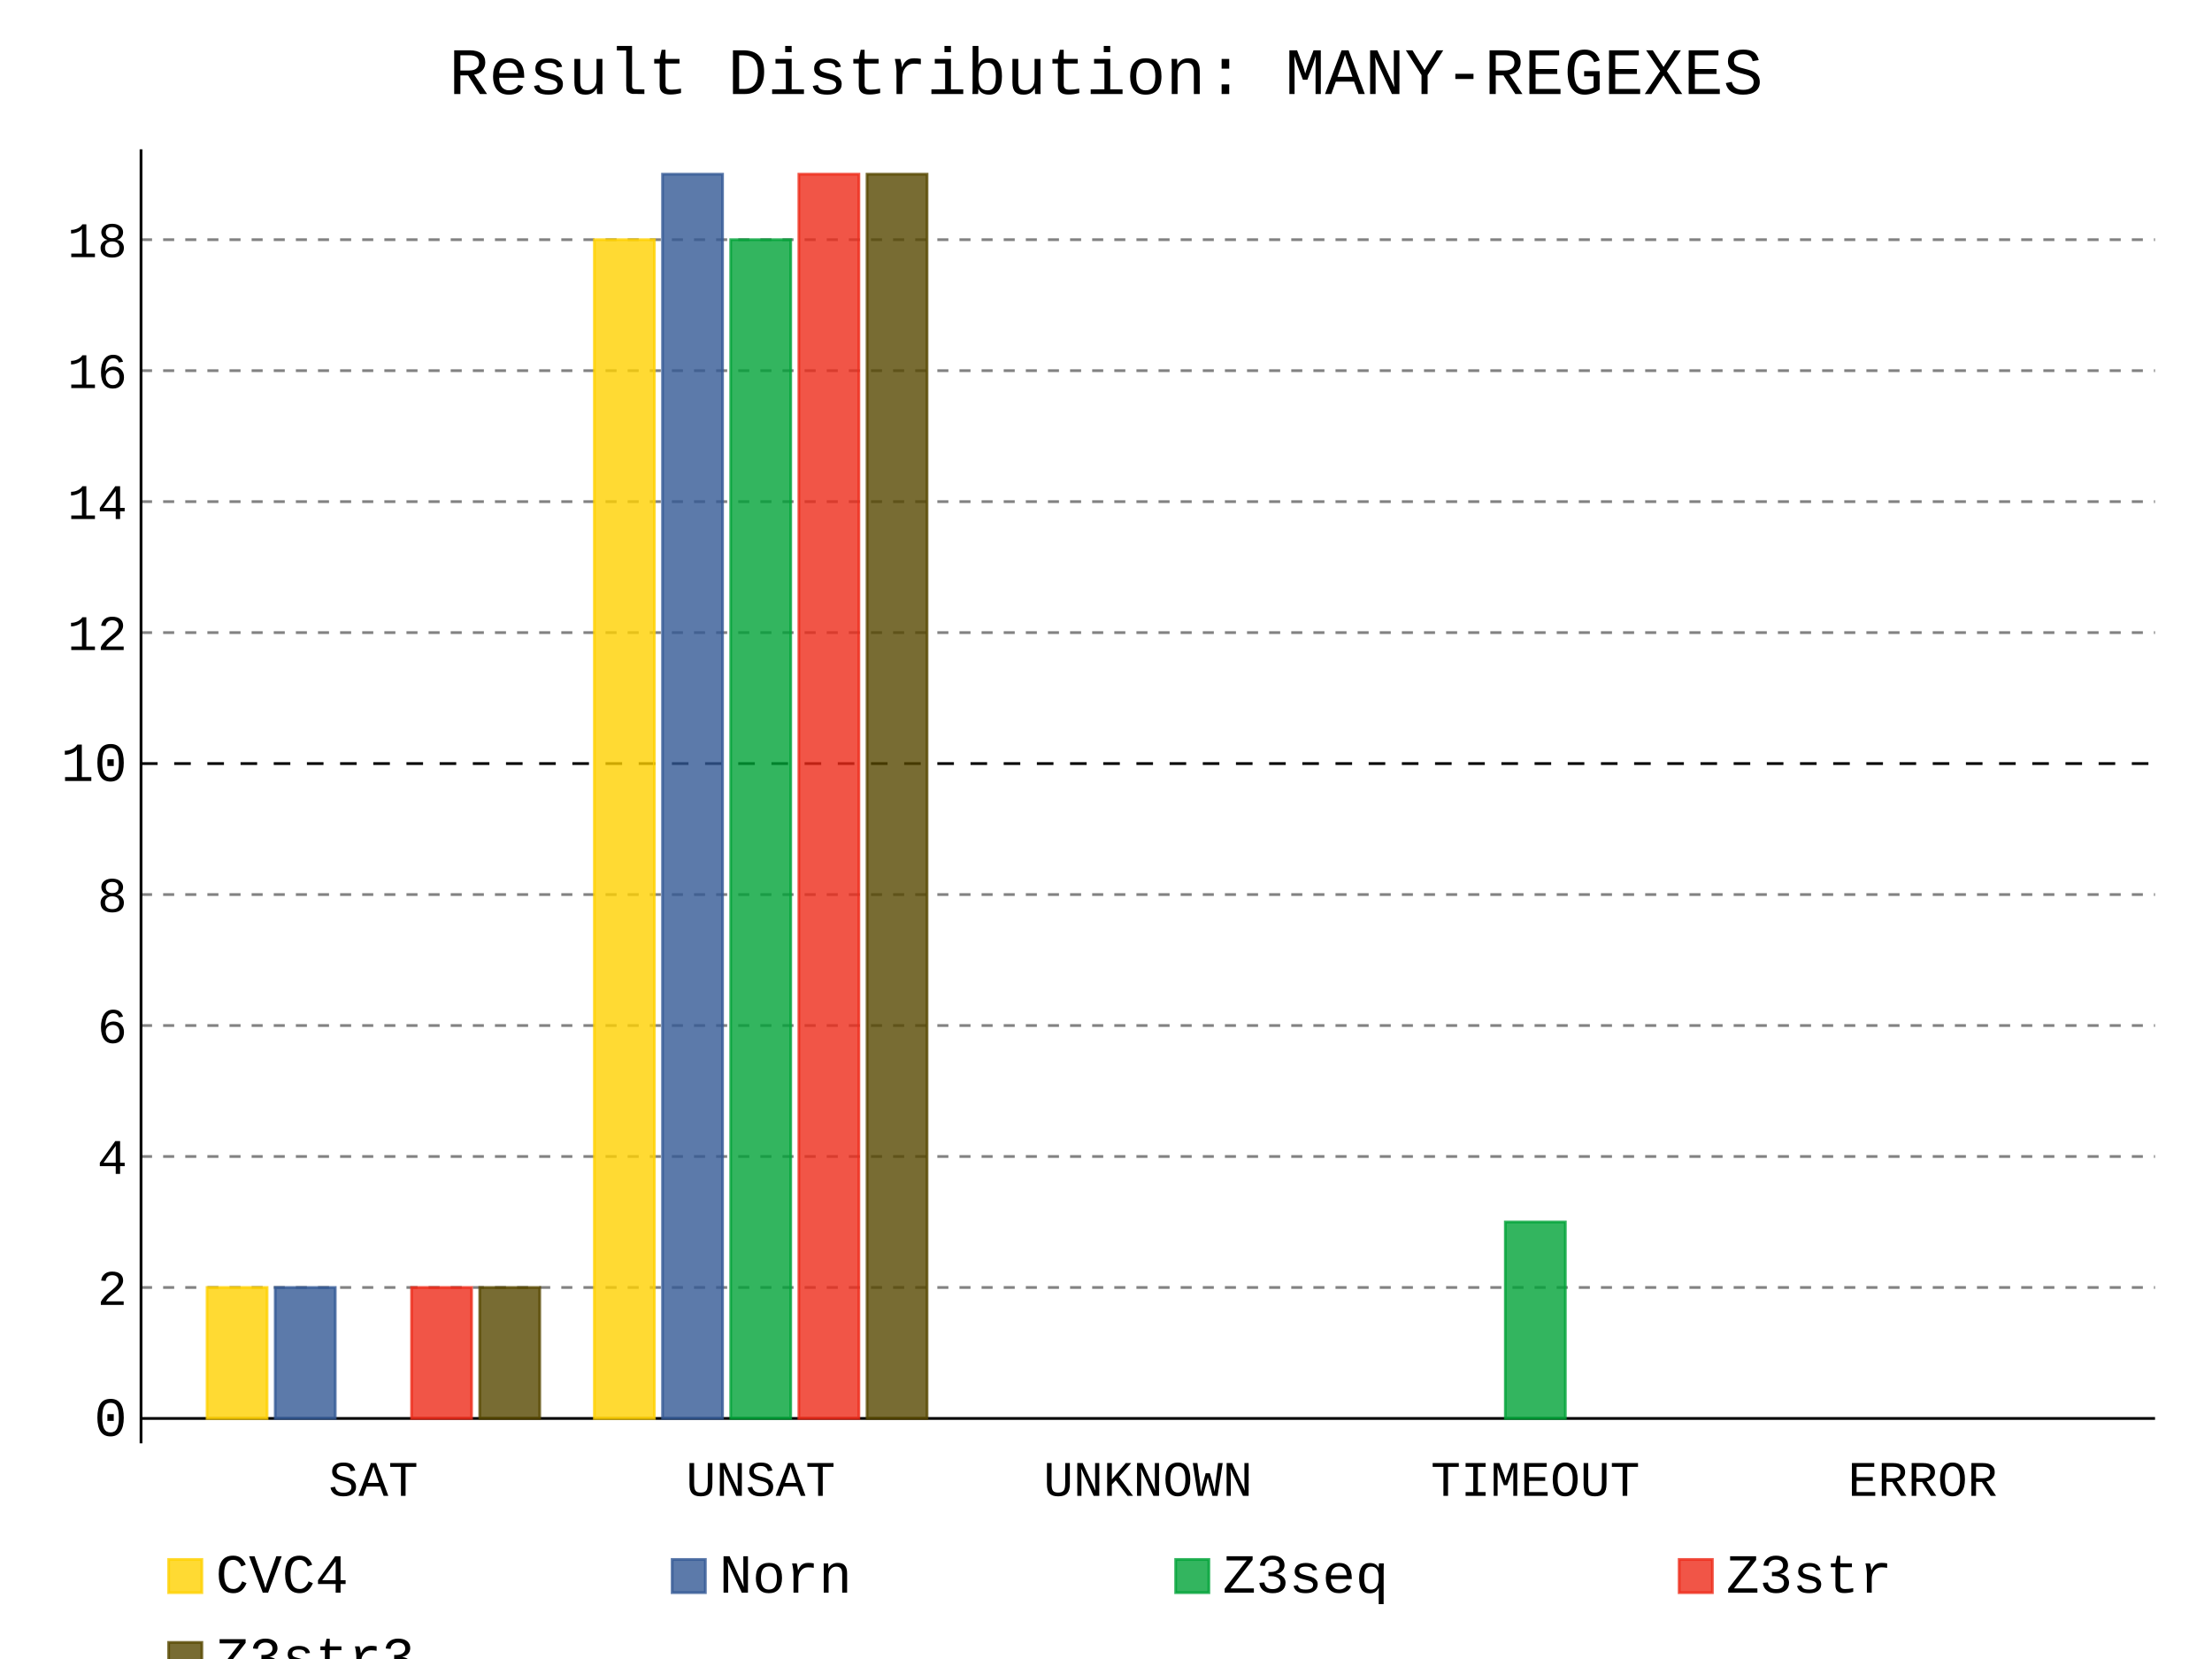
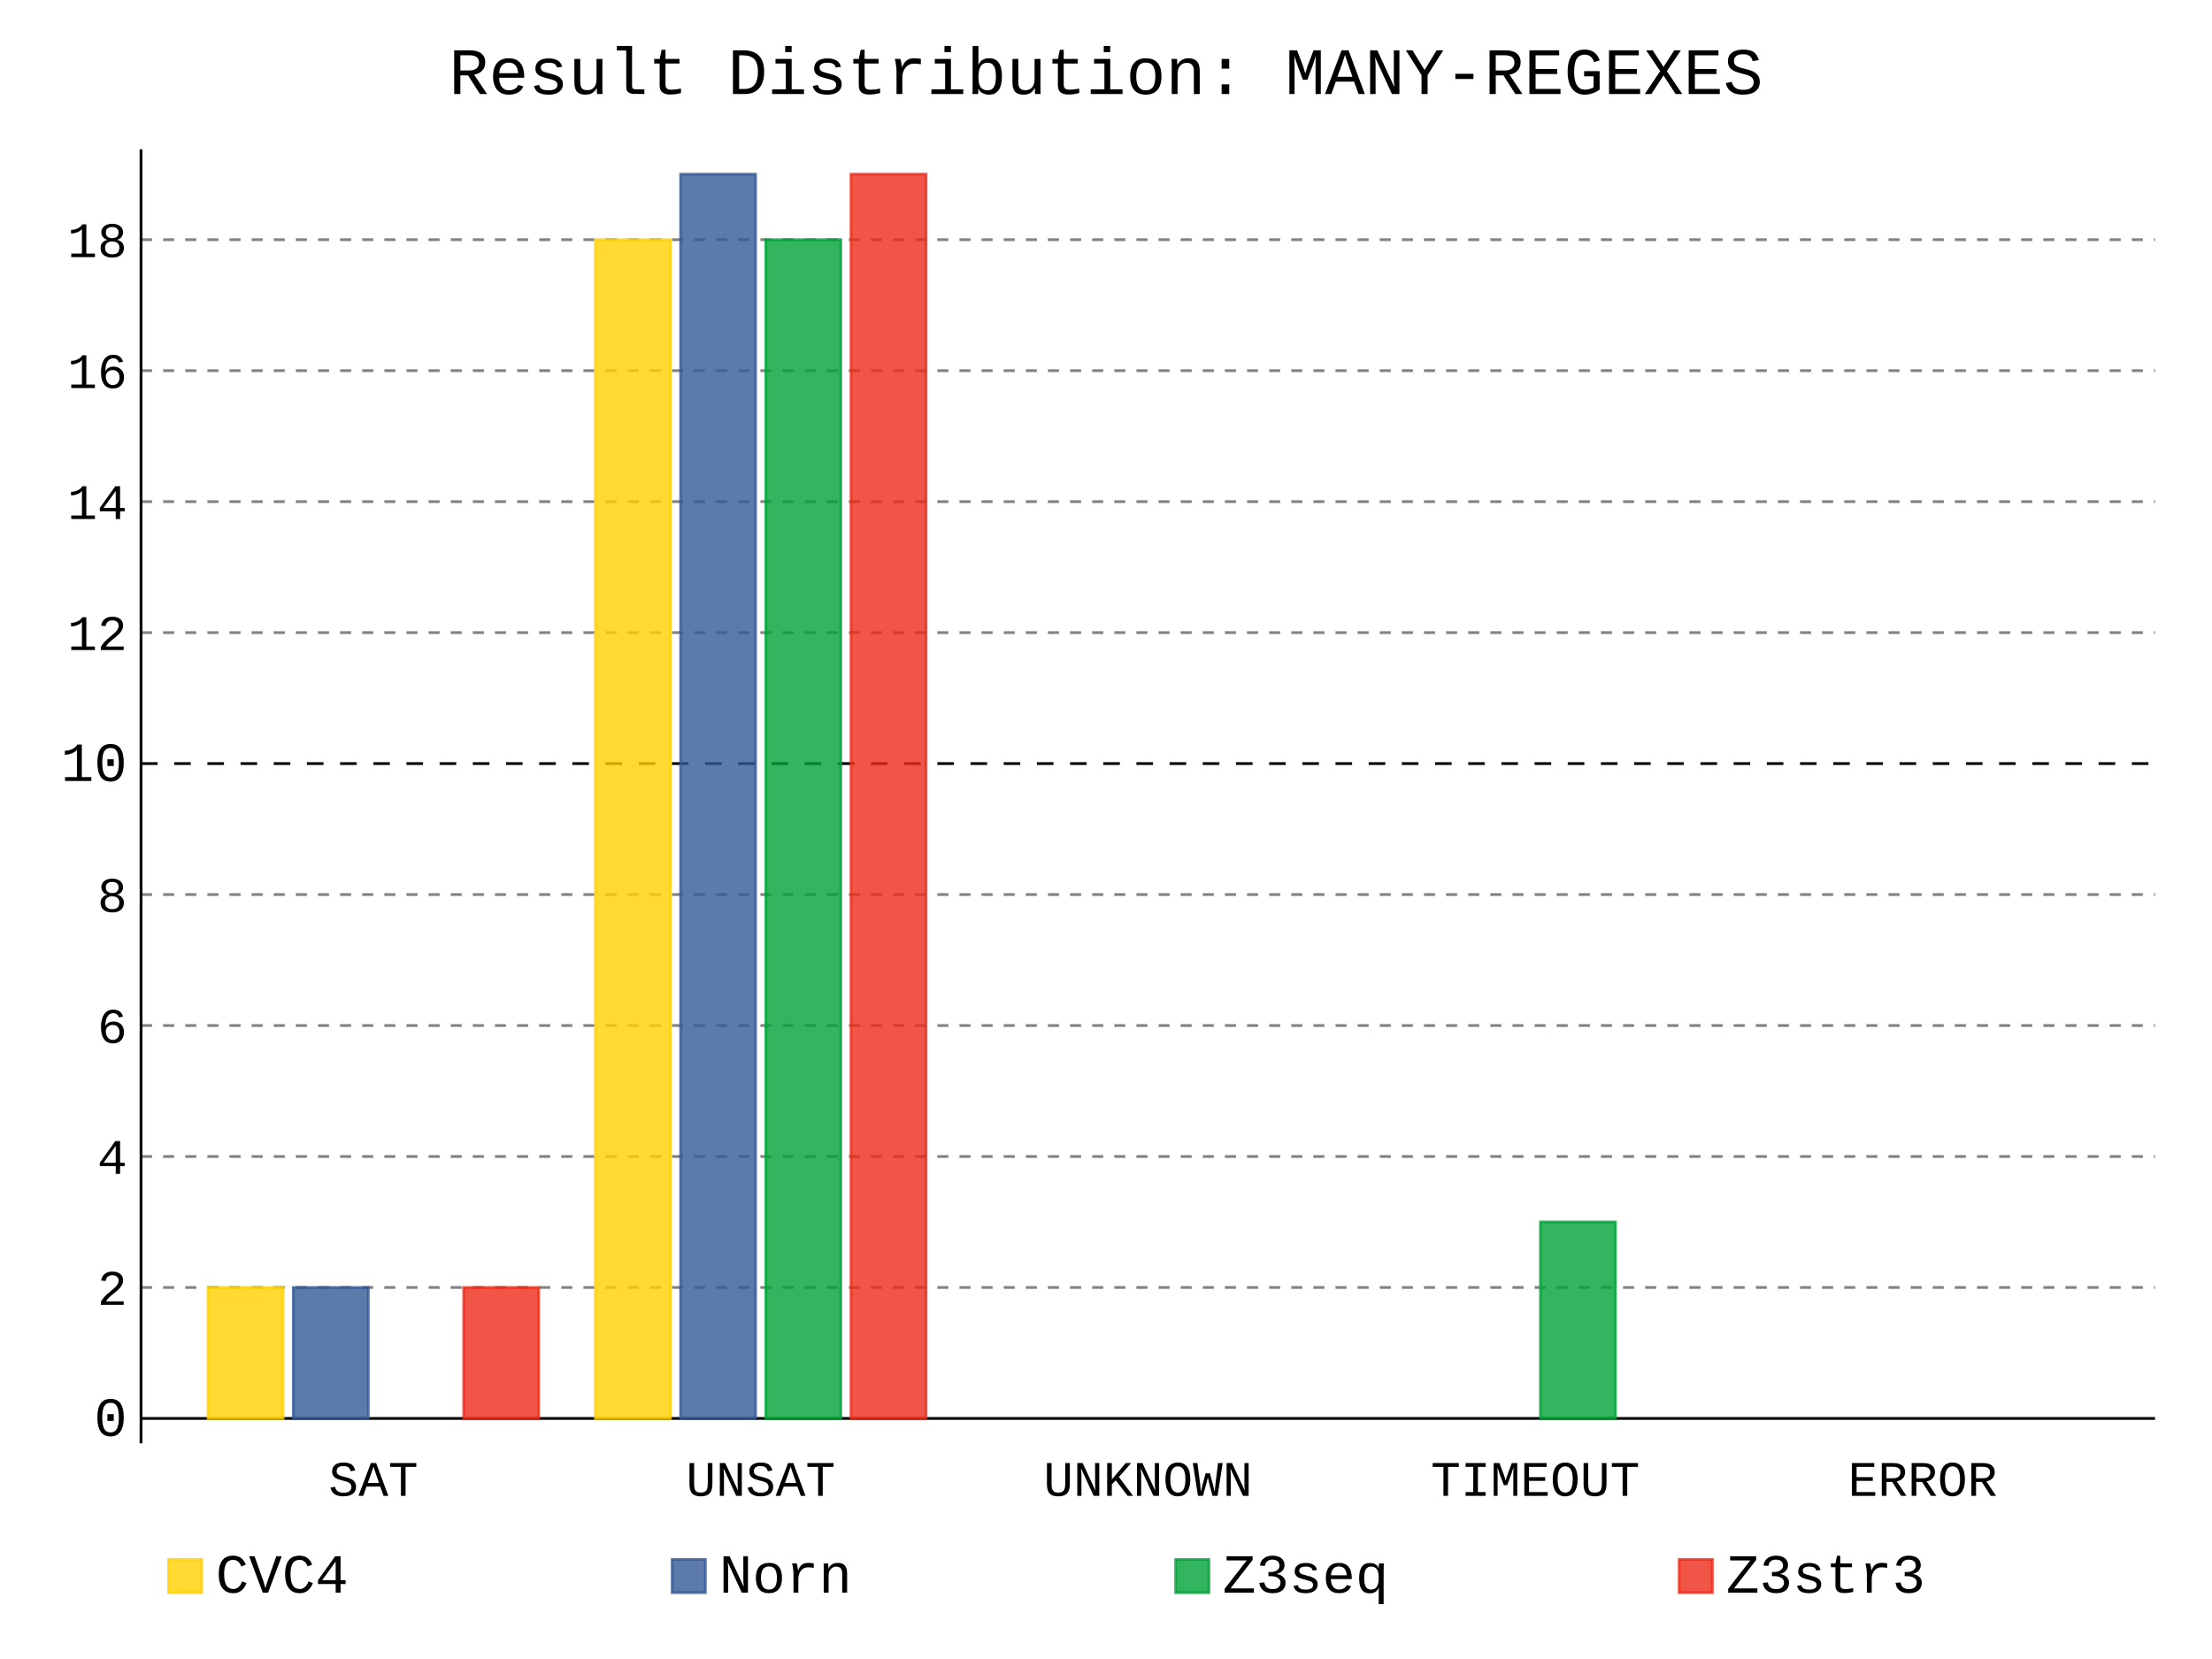
- <svg xmlns="http://www.w3.org/2000/svg" id="chart-3a713b2d-1df0-4916-91b0-29e745c952bc" class="pygal-chart" viewBox="0 0 800 600">
+ <svg xmlns="http://www.w3.org/2000/svg" id="chart-62ea2f77-e03c-411b-a964-2f36993193a7" class="pygal-chart" viewBox="0 0 800 600">
  <defs>
-     <style type="text/css">#chart-3a713b2d-1df0-4916-91b0-29e745c952bc{-webkit-user-select:none;-webkit-font-smoothing:antialiased;font-family:Consolas,"Liberation Mono",Menlo,Courier,monospace}#chart-3a713b2d-1df0-4916-91b0-29e745c952bc .title{font-family:Consolas,"Liberation Mono",Menlo,Courier,monospace;font-size:24px}#chart-3a713b2d-1df0-4916-91b0-29e745c952bc .legends .legend text{font-family:Consolas,"Liberation Mono",Menlo,Courier,monospace;font-size:20px}#chart-3a713b2d-1df0-4916-91b0-29e745c952bc .axis text{font-family:Consolas,"Liberation Mono",Menlo,Courier,monospace;font-size:18px}#chart-3a713b2d-1df0-4916-91b0-29e745c952bc .axis text.major{font-family:Consolas,"Liberation Mono",Menlo,Courier,monospace;font-size:20px}#chart-3a713b2d-1df0-4916-91b0-29e745c952bc .text-overlay text.value{font-family:Consolas,"Liberation Mono",Menlo,Courier,monospace;font-size:22px}#chart-3a713b2d-1df0-4916-91b0-29e745c952bc .text-overlay text.label{font-family:Consolas,"Liberation Mono",Menlo,Courier,monospace;font-size:20px}#chart-3a713b2d-1df0-4916-91b0-29e745c952bc .tooltip{font-family:Consolas,"Liberation Mono",Menlo,Courier,monospace;font-size:20px}#chart-3a713b2d-1df0-4916-91b0-29e745c952bc text.no_data{font-family:Consolas,"Liberation Mono",Menlo,Courier,monospace;font-size:64px}
- #chart-3a713b2d-1df0-4916-91b0-29e745c952bc{background-color:#FFFFFF}#chart-3a713b2d-1df0-4916-91b0-29e745c952bc path,#chart-3a713b2d-1df0-4916-91b0-29e745c952bc line,#chart-3a713b2d-1df0-4916-91b0-29e745c952bc rect,#chart-3a713b2d-1df0-4916-91b0-29e745c952bc circle{-webkit-transition:100ms;-moz-transition:100ms;transition:100ms}#chart-3a713b2d-1df0-4916-91b0-29e745c952bc .graph &gt; .background{fill:#FFFFFF}#chart-3a713b2d-1df0-4916-91b0-29e745c952bc .plot &gt; .background{fill:#FFFFFF}#chart-3a713b2d-1df0-4916-91b0-29e745c952bc .graph{fill:#000000}#chart-3a713b2d-1df0-4916-91b0-29e745c952bc text.no_data{fill:#000000}#chart-3a713b2d-1df0-4916-91b0-29e745c952bc .title{fill:#000000}#chart-3a713b2d-1df0-4916-91b0-29e745c952bc .legends .legend text{fill:#000000}#chart-3a713b2d-1df0-4916-91b0-29e745c952bc .legends .legend:hover text{fill:#000000}#chart-3a713b2d-1df0-4916-91b0-29e745c952bc .axis .line{stroke:#000000}#chart-3a713b2d-1df0-4916-91b0-29e745c952bc .axis .guide.line{stroke:#828282}#chart-3a713b2d-1df0-4916-91b0-29e745c952bc .axis .major.line{stroke:#000000}#chart-3a713b2d-1df0-4916-91b0-29e745c952bc .axis text.major{fill:#000000}#chart-3a713b2d-1df0-4916-91b0-29e745c952bc .axis.y .guides:hover .guide.line,#chart-3a713b2d-1df0-4916-91b0-29e745c952bc .line-graph .axis.x .guides:hover .guide.line,#chart-3a713b2d-1df0-4916-91b0-29e745c952bc .stackedline-graph .axis.x .guides:hover .guide.line,#chart-3a713b2d-1df0-4916-91b0-29e745c952bc .xy-graph .axis.x .guides:hover .guide.line{stroke:#000000}#chart-3a713b2d-1df0-4916-91b0-29e745c952bc .axis .guides:hover text{fill:#000000}#chart-3a713b2d-1df0-4916-91b0-29e745c952bc .reactive{fill-opacity:.8;stroke-opacity:.8}#chart-3a713b2d-1df0-4916-91b0-29e745c952bc .ci{stroke:#000000}#chart-3a713b2d-1df0-4916-91b0-29e745c952bc .reactive.active,#chart-3a713b2d-1df0-4916-91b0-29e745c952bc .active .reactive{fill-opacity:.9;stroke-opacity:.9;stroke-width:4}#chart-3a713b2d-1df0-4916-91b0-29e745c952bc .ci .reactive.active{stroke-width:1.5}#chart-3a713b2d-1df0-4916-91b0-29e745c952bc .series text{fill:#000000}#chart-3a713b2d-1df0-4916-91b0-29e745c952bc .tooltip rect{fill:#FFFFFF;stroke:#000000;-webkit-transition:opacity 100ms;-moz-transition:opacity 100ms;transition:opacity 100ms}#chart-3a713b2d-1df0-4916-91b0-29e745c952bc .tooltip .label{fill:#000000}#chart-3a713b2d-1df0-4916-91b0-29e745c952bc .tooltip .label{fill:#000000}#chart-3a713b2d-1df0-4916-91b0-29e745c952bc .tooltip .legend{font-size:.8em;fill:#828282}#chart-3a713b2d-1df0-4916-91b0-29e745c952bc .tooltip .x_label{font-size:.6em;fill:#000000}#chart-3a713b2d-1df0-4916-91b0-29e745c952bc .tooltip .xlink{font-size:.5em;text-decoration:underline}#chart-3a713b2d-1df0-4916-91b0-29e745c952bc .tooltip .value{font-size:1.5em}#chart-3a713b2d-1df0-4916-91b0-29e745c952bc .bound{font-size:.5em}#chart-3a713b2d-1df0-4916-91b0-29e745c952bc .max-value{font-size:.75em;fill:#828282}#chart-3a713b2d-1df0-4916-91b0-29e745c952bc .map-element{fill:#FFFFFF;stroke:#828282 !important}#chart-3a713b2d-1df0-4916-91b0-29e745c952bc .map-element .reactive{fill-opacity:inherit;stroke-opacity:inherit}#chart-3a713b2d-1df0-4916-91b0-29e745c952bc .color-0,#chart-3a713b2d-1df0-4916-91b0-29e745c952bc .color-0 a:visited{stroke:#ffd000;fill:#ffd000}#chart-3a713b2d-1df0-4916-91b0-29e745c952bc .color-1,#chart-3a713b2d-1df0-4916-91b0-29e745c952bc .color-1 a:visited{stroke:#345995;fill:#345995}#chart-3a713b2d-1df0-4916-91b0-29e745c952bc .color-2,#chart-3a713b2d-1df0-4916-91b0-29e745c952bc .color-2 a:visited{stroke:#01a337;fill:#01a337}#chart-3a713b2d-1df0-4916-91b0-29e745c952bc .color-3,#chart-3a713b2d-1df0-4916-91b0-29e745c952bc .color-3 a:visited{stroke:#ed2b1a;fill:#ed2b1a}#chart-3a713b2d-1df0-4916-91b0-29e745c952bc .color-4,#chart-3a713b2d-1df0-4916-91b0-29e745c952bc .color-4 a:visited{stroke:#574700;fill:#574700}#chart-3a713b2d-1df0-4916-91b0-29e745c952bc .text-overlay .color-0 text{fill:black}#chart-3a713b2d-1df0-4916-91b0-29e745c952bc .text-overlay .color-1 text{fill:black}#chart-3a713b2d-1df0-4916-91b0-29e745c952bc .text-overlay .color-2 text{fill:black}#chart-3a713b2d-1df0-4916-91b0-29e745c952bc .text-overlay .color-3 text{fill:black}#chart-3a713b2d-1df0-4916-91b0-29e745c952bc .text-overlay .color-4 text{fill:white}
- #chart-3a713b2d-1df0-4916-91b0-29e745c952bc text.no_data{text-anchor:middle}#chart-3a713b2d-1df0-4916-91b0-29e745c952bc .guide.line{fill:none}#chart-3a713b2d-1df0-4916-91b0-29e745c952bc .centered{text-anchor:middle}#chart-3a713b2d-1df0-4916-91b0-29e745c952bc .title{text-anchor:middle}#chart-3a713b2d-1df0-4916-91b0-29e745c952bc .legends .legend text{fill-opacity:1}#chart-3a713b2d-1df0-4916-91b0-29e745c952bc .axis.x text{text-anchor:middle}#chart-3a713b2d-1df0-4916-91b0-29e745c952bc .axis.x:not(.web) text[transform]{text-anchor:start}#chart-3a713b2d-1df0-4916-91b0-29e745c952bc .axis.x:not(.web) text[transform].backwards{text-anchor:end}#chart-3a713b2d-1df0-4916-91b0-29e745c952bc .axis.y text{text-anchor:end}#chart-3a713b2d-1df0-4916-91b0-29e745c952bc .axis.y text[transform].backwards{text-anchor:start}#chart-3a713b2d-1df0-4916-91b0-29e745c952bc .axis.y2 text{text-anchor:start}#chart-3a713b2d-1df0-4916-91b0-29e745c952bc .axis.y2 text[transform].backwards{text-anchor:end}#chart-3a713b2d-1df0-4916-91b0-29e745c952bc .axis .guide.line{stroke-dasharray:4,4}#chart-3a713b2d-1df0-4916-91b0-29e745c952bc .axis .major.guide.line{stroke-dasharray:6,6}#chart-3a713b2d-1df0-4916-91b0-29e745c952bc .horizontal .axis.y .guide.line,#chart-3a713b2d-1df0-4916-91b0-29e745c952bc .horizontal .axis.y2 .guide.line,#chart-3a713b2d-1df0-4916-91b0-29e745c952bc .vertical .axis.x .guide.line{opacity:0}#chart-3a713b2d-1df0-4916-91b0-29e745c952bc .horizontal .axis.always_show .guide.line,#chart-3a713b2d-1df0-4916-91b0-29e745c952bc .vertical .axis.always_show .guide.line{opacity:1 !important}#chart-3a713b2d-1df0-4916-91b0-29e745c952bc .axis.y .guides:hover .guide.line,#chart-3a713b2d-1df0-4916-91b0-29e745c952bc .axis.y2 .guides:hover .guide.line,#chart-3a713b2d-1df0-4916-91b0-29e745c952bc .axis.x .guides:hover .guide.line{opacity:1}#chart-3a713b2d-1df0-4916-91b0-29e745c952bc .axis .guides:hover text{opacity:1}#chart-3a713b2d-1df0-4916-91b0-29e745c952bc .nofill{fill:none}#chart-3a713b2d-1df0-4916-91b0-29e745c952bc .subtle-fill{fill-opacity:.2}#chart-3a713b2d-1df0-4916-91b0-29e745c952bc .dot{stroke-width:1px;fill-opacity:1}#chart-3a713b2d-1df0-4916-91b0-29e745c952bc .dot.active{stroke-width:5px}#chart-3a713b2d-1df0-4916-91b0-29e745c952bc .dot.negative{fill:transparent}#chart-3a713b2d-1df0-4916-91b0-29e745c952bc text,#chart-3a713b2d-1df0-4916-91b0-29e745c952bc tspan{stroke:none !important}#chart-3a713b2d-1df0-4916-91b0-29e745c952bc .series text.active{opacity:1}#chart-3a713b2d-1df0-4916-91b0-29e745c952bc .tooltip rect{fill-opacity:.95;stroke-width:.5}#chart-3a713b2d-1df0-4916-91b0-29e745c952bc .tooltip text{fill-opacity:1}#chart-3a713b2d-1df0-4916-91b0-29e745c952bc .showable{visibility:hidden}#chart-3a713b2d-1df0-4916-91b0-29e745c952bc .showable.shown{visibility:visible}#chart-3a713b2d-1df0-4916-91b0-29e745c952bc .gauge-background{fill:rgba(229,229,229,1);stroke:none}#chart-3a713b2d-1df0-4916-91b0-29e745c952bc .bg-lines{stroke:#FFFFFF;stroke-width:2px}</style>
+     <style type="text/css">#chart-62ea2f77-e03c-411b-a964-2f36993193a7{-webkit-user-select:none;-webkit-font-smoothing:antialiased;font-family:Consolas,"Liberation Mono",Menlo,Courier,monospace}#chart-62ea2f77-e03c-411b-a964-2f36993193a7 .title{font-family:Consolas,"Liberation Mono",Menlo,Courier,monospace;font-size:24px}#chart-62ea2f77-e03c-411b-a964-2f36993193a7 .legends .legend text{font-family:Consolas,"Liberation Mono",Menlo,Courier,monospace;font-size:20px}#chart-62ea2f77-e03c-411b-a964-2f36993193a7 .axis text{font-family:Consolas,"Liberation Mono",Menlo,Courier,monospace;font-size:18px}#chart-62ea2f77-e03c-411b-a964-2f36993193a7 .axis text.major{font-family:Consolas,"Liberation Mono",Menlo,Courier,monospace;font-size:20px}#chart-62ea2f77-e03c-411b-a964-2f36993193a7 .text-overlay text.value{font-family:Consolas,"Liberation Mono",Menlo,Courier,monospace;font-size:22px}#chart-62ea2f77-e03c-411b-a964-2f36993193a7 .text-overlay text.label{font-family:Consolas,"Liberation Mono",Menlo,Courier,monospace;font-size:20px}#chart-62ea2f77-e03c-411b-a964-2f36993193a7 .tooltip{font-family:Consolas,"Liberation Mono",Menlo,Courier,monospace;font-size:20px}#chart-62ea2f77-e03c-411b-a964-2f36993193a7 text.no_data{font-family:Consolas,"Liberation Mono",Menlo,Courier,monospace;font-size:64px}
+ #chart-62ea2f77-e03c-411b-a964-2f36993193a7{background-color:#FFFFFF}#chart-62ea2f77-e03c-411b-a964-2f36993193a7 path,#chart-62ea2f77-e03c-411b-a964-2f36993193a7 line,#chart-62ea2f77-e03c-411b-a964-2f36993193a7 rect,#chart-62ea2f77-e03c-411b-a964-2f36993193a7 circle{-webkit-transition:100ms;-moz-transition:100ms;transition:100ms}#chart-62ea2f77-e03c-411b-a964-2f36993193a7 .graph &gt; .background{fill:#FFFFFF}#chart-62ea2f77-e03c-411b-a964-2f36993193a7 .plot &gt; .background{fill:#FFFFFF}#chart-62ea2f77-e03c-411b-a964-2f36993193a7 .graph{fill:#000000}#chart-62ea2f77-e03c-411b-a964-2f36993193a7 text.no_data{fill:#000000}#chart-62ea2f77-e03c-411b-a964-2f36993193a7 .title{fill:#000000}#chart-62ea2f77-e03c-411b-a964-2f36993193a7 .legends .legend text{fill:#000000}#chart-62ea2f77-e03c-411b-a964-2f36993193a7 .legends .legend:hover text{fill:#000000}#chart-62ea2f77-e03c-411b-a964-2f36993193a7 .axis .line{stroke:#000000}#chart-62ea2f77-e03c-411b-a964-2f36993193a7 .axis .guide.line{stroke:#828282}#chart-62ea2f77-e03c-411b-a964-2f36993193a7 .axis .major.line{stroke:#000000}#chart-62ea2f77-e03c-411b-a964-2f36993193a7 .axis text.major{fill:#000000}#chart-62ea2f77-e03c-411b-a964-2f36993193a7 .axis.y .guides:hover .guide.line,#chart-62ea2f77-e03c-411b-a964-2f36993193a7 .line-graph .axis.x .guides:hover .guide.line,#chart-62ea2f77-e03c-411b-a964-2f36993193a7 .stackedline-graph .axis.x .guides:hover .guide.line,#chart-62ea2f77-e03c-411b-a964-2f36993193a7 .xy-graph .axis.x .guides:hover .guide.line{stroke:#000000}#chart-62ea2f77-e03c-411b-a964-2f36993193a7 .axis .guides:hover text{fill:#000000}#chart-62ea2f77-e03c-411b-a964-2f36993193a7 .reactive{fill-opacity:.8;stroke-opacity:.8}#chart-62ea2f77-e03c-411b-a964-2f36993193a7 .ci{stroke:#000000}#chart-62ea2f77-e03c-411b-a964-2f36993193a7 .reactive.active,#chart-62ea2f77-e03c-411b-a964-2f36993193a7 .active .reactive{fill-opacity:.9;stroke-opacity:.9;stroke-width:4}#chart-62ea2f77-e03c-411b-a964-2f36993193a7 .ci .reactive.active{stroke-width:1.5}#chart-62ea2f77-e03c-411b-a964-2f36993193a7 .series text{fill:#000000}#chart-62ea2f77-e03c-411b-a964-2f36993193a7 .tooltip rect{fill:#FFFFFF;stroke:#000000;-webkit-transition:opacity 100ms;-moz-transition:opacity 100ms;transition:opacity 100ms}#chart-62ea2f77-e03c-411b-a964-2f36993193a7 .tooltip .label{fill:#000000}#chart-62ea2f77-e03c-411b-a964-2f36993193a7 .tooltip .label{fill:#000000}#chart-62ea2f77-e03c-411b-a964-2f36993193a7 .tooltip .legend{font-size:.8em;fill:#828282}#chart-62ea2f77-e03c-411b-a964-2f36993193a7 .tooltip .x_label{font-size:.6em;fill:#000000}#chart-62ea2f77-e03c-411b-a964-2f36993193a7 .tooltip .xlink{font-size:.5em;text-decoration:underline}#chart-62ea2f77-e03c-411b-a964-2f36993193a7 .tooltip .value{font-size:1.5em}#chart-62ea2f77-e03c-411b-a964-2f36993193a7 .bound{font-size:.5em}#chart-62ea2f77-e03c-411b-a964-2f36993193a7 .max-value{font-size:.75em;fill:#828282}#chart-62ea2f77-e03c-411b-a964-2f36993193a7 .map-element{fill:#FFFFFF;stroke:#828282 !important}#chart-62ea2f77-e03c-411b-a964-2f36993193a7 .map-element .reactive{fill-opacity:inherit;stroke-opacity:inherit}#chart-62ea2f77-e03c-411b-a964-2f36993193a7 .color-0,#chart-62ea2f77-e03c-411b-a964-2f36993193a7 .color-0 a:visited{stroke:#FFD000;fill:#FFD000}#chart-62ea2f77-e03c-411b-a964-2f36993193a7 .color-1,#chart-62ea2f77-e03c-411b-a964-2f36993193a7 .color-1 a:visited{stroke:#345995;fill:#345995}#chart-62ea2f77-e03c-411b-a964-2f36993193a7 .color-2,#chart-62ea2f77-e03c-411b-a964-2f36993193a7 .color-2 a:visited{stroke:#01A337;fill:#01A337}#chart-62ea2f77-e03c-411b-a964-2f36993193a7 .color-3,#chart-62ea2f77-e03c-411b-a964-2f36993193a7 .color-3 a:visited{stroke:#ED2B1A;fill:#ED2B1A}#chart-62ea2f77-e03c-411b-a964-2f36993193a7 .text-overlay .color-0 text{fill:black}#chart-62ea2f77-e03c-411b-a964-2f36993193a7 .text-overlay .color-1 text{fill:black}#chart-62ea2f77-e03c-411b-a964-2f36993193a7 .text-overlay .color-2 text{fill:black}#chart-62ea2f77-e03c-411b-a964-2f36993193a7 .text-overlay .color-3 text{fill:black}
+ #chart-62ea2f77-e03c-411b-a964-2f36993193a7 text.no_data{text-anchor:middle}#chart-62ea2f77-e03c-411b-a964-2f36993193a7 .guide.line{fill:none}#chart-62ea2f77-e03c-411b-a964-2f36993193a7 .centered{text-anchor:middle}#chart-62ea2f77-e03c-411b-a964-2f36993193a7 .title{text-anchor:middle}#chart-62ea2f77-e03c-411b-a964-2f36993193a7 .legends .legend text{fill-opacity:1}#chart-62ea2f77-e03c-411b-a964-2f36993193a7 .axis.x text{text-anchor:middle}#chart-62ea2f77-e03c-411b-a964-2f36993193a7 .axis.x:not(.web) text[transform]{text-anchor:start}#chart-62ea2f77-e03c-411b-a964-2f36993193a7 .axis.x:not(.web) text[transform].backwards{text-anchor:end}#chart-62ea2f77-e03c-411b-a964-2f36993193a7 .axis.y text{text-anchor:end}#chart-62ea2f77-e03c-411b-a964-2f36993193a7 .axis.y text[transform].backwards{text-anchor:start}#chart-62ea2f77-e03c-411b-a964-2f36993193a7 .axis.y2 text{text-anchor:start}#chart-62ea2f77-e03c-411b-a964-2f36993193a7 .axis.y2 text[transform].backwards{text-anchor:end}#chart-62ea2f77-e03c-411b-a964-2f36993193a7 .axis .guide.line{stroke-dasharray:4,4}#chart-62ea2f77-e03c-411b-a964-2f36993193a7 .axis .major.guide.line{stroke-dasharray:6,6}#chart-62ea2f77-e03c-411b-a964-2f36993193a7 .horizontal .axis.y .guide.line,#chart-62ea2f77-e03c-411b-a964-2f36993193a7 .horizontal .axis.y2 .guide.line,#chart-62ea2f77-e03c-411b-a964-2f36993193a7 .vertical .axis.x .guide.line{opacity:0}#chart-62ea2f77-e03c-411b-a964-2f36993193a7 .horizontal .axis.always_show .guide.line,#chart-62ea2f77-e03c-411b-a964-2f36993193a7 .vertical .axis.always_show .guide.line{opacity:1 !important}#chart-62ea2f77-e03c-411b-a964-2f36993193a7 .axis.y .guides:hover .guide.line,#chart-62ea2f77-e03c-411b-a964-2f36993193a7 .axis.y2 .guides:hover .guide.line,#chart-62ea2f77-e03c-411b-a964-2f36993193a7 .axis.x .guides:hover .guide.line{opacity:1}#chart-62ea2f77-e03c-411b-a964-2f36993193a7 .axis .guides:hover text{opacity:1}#chart-62ea2f77-e03c-411b-a964-2f36993193a7 .nofill{fill:none}#chart-62ea2f77-e03c-411b-a964-2f36993193a7 .subtle-fill{fill-opacity:.2}#chart-62ea2f77-e03c-411b-a964-2f36993193a7 .dot{stroke-width:1px;fill-opacity:1}#chart-62ea2f77-e03c-411b-a964-2f36993193a7 .dot.active{stroke-width:5px}#chart-62ea2f77-e03c-411b-a964-2f36993193a7 .dot.negative{fill:transparent}#chart-62ea2f77-e03c-411b-a964-2f36993193a7 text,#chart-62ea2f77-e03c-411b-a964-2f36993193a7 tspan{stroke:none !important}#chart-62ea2f77-e03c-411b-a964-2f36993193a7 .series text.active{opacity:1}#chart-62ea2f77-e03c-411b-a964-2f36993193a7 .tooltip rect{fill-opacity:.95;stroke-width:.5}#chart-62ea2f77-e03c-411b-a964-2f36993193a7 .tooltip text{fill-opacity:1}#chart-62ea2f77-e03c-411b-a964-2f36993193a7 .showable{visibility:hidden}#chart-62ea2f77-e03c-411b-a964-2f36993193a7 .showable.shown{visibility:visible}#chart-62ea2f77-e03c-411b-a964-2f36993193a7 .gauge-background{fill:rgba(229,229,229,1);stroke:none}#chart-62ea2f77-e03c-411b-a964-2f36993193a7 .bg-lines{stroke:#FFFFFF;stroke-width:2px}</style>
  </defs>
  <g class="graph bar-graph vertical">
    <rect class="background" height="600" width="800" x="0" y="0" />
    <g class="plot" transform="translate(51, 54)">
      <rect class="background" height="468.0" width="728.4" x="0" y="0" />
      <g class="axis y always_show">
        <g class="guides">
          <path class="axis major line" d="M0 459 h728.4" />
          <text class="major" x="-5" y="465.3">0</text>
        </g>
        <g class="guides">
          <path class="guide line" d="M0 411.632 h728.4" />
          <text class="" x="-5" y="417.932">2</text>
        </g>
        <g class="guides">
          <path class="guide line" d="M0 364.263 h728.4" />
          <text class="" x="-5" y="370.563">4</text>
        </g>
        <g class="guides">
          <path class="guide line" d="M0 316.895 h728.4" />
          <text class="" x="-5" y="323.195">6</text>
        </g>
        <g class="guides">
          <path class="guide line" d="M0 269.526 h728.4" />
          <text class="" x="-5" y="275.826">8</text>
        </g>
        <g class="guides">
          <path class="major guide line" d="M0 222.158 h728.4" />
          <text class="major" x="-5" y="228.458">10</text>
        </g>
        <g class="guides">
          <path class="guide line" d="M0 174.789 h728.4" />
          <text class="" x="-5" y="181.089">12</text>
        </g>
        <g class="guides">
          <path class="guide line" d="M0 127.421 h728.4" />
          <text class="" x="-5" y="133.721">14</text>
        </g>
        <g class="guides">
          <path class="guide line" d="M0 80.053 h728.4" />
          <text class="" x="-5" y="86.353">16</text>
        </g>
        <g class="guides">
          <path class="guide line" d="M0 32.684 h728.4" />
          <text class="" x="-5" y="38.984">18</text>
        </g>
      </g>
      <g class="axis x">
        <path class="line" d="M0 0 v468" />
        <g class="guides">
          <path class="guide line" d="M84.046 0 v468" />
          <text class="" x="84.046" y="487.0">SAT</text>
        </g>
        <g class="guides">
          <path class="guide line" d="M224.123 0 v468" />
          <text class="" x="224.123" y="487.0">UNSAT</text>
        </g>
        <g class="guides">
          <path class="guide line" d="M364.2 0 v468" />
          <text class="" x="364.2" y="487.0">UNKNOWN</text>
        </g>
        <g class="guides">
          <path class="guide line" d="M504.277 0 v468" />
          <text class="" x="504.277" y="487.0">TIMEOUT</text>
        </g>
        <g class="guides">
          <path class="guide line" d="M644.354 0 v468" />
          <text class="" x="644.354" y="487.0">ERROR</text>
        </g>
      </g>
      <g class="series serie-0 color-0">
        <g class="bars">
          <g class="bar">
-             <rect class="rect reactive tooltip-trigger" height="47.368" rx="0" ry="0" width="21.695" x="23.892" y="411.632" />
+             <rect class="rect reactive tooltip-trigger" height="47.368" rx="0" ry="0" width="27.119" x="24.261" y="411.632" />
          </g>
          <g class="bar">
-             <rect class="rect reactive tooltip-trigger" height="426.316" rx="0" ry="0" width="21.695" x="163.968" y="32.684" />
+             <rect class="rect reactive tooltip-trigger" height="426.316" rx="0" ry="0" width="27.119" x="164.338" y="32.684" />
          </g>
          <g class="bar">
-             <rect class="rect reactive tooltip-trigger" height="0.0" rx="0" ry="0" width="21.695" x="304.045" y="459.0" />
+             <rect class="rect reactive tooltip-trigger" height="0.0" rx="0" ry="0" width="27.119" x="304.415" y="459.0" />
          </g>
          <g class="bar">
-             <rect class="rect reactive tooltip-trigger" height="0.0" rx="0" ry="0" width="21.695" x="444.122" y="459.0" />
+             <rect class="rect reactive tooltip-trigger" height="0.0" rx="0" ry="0" width="27.119" x="444.492" y="459.0" />
          </g>
          <g class="bar">
-             <rect class="rect reactive tooltip-trigger" height="0.0" rx="0" ry="0" width="21.695" x="584.199" y="459.0" />
+             <rect class="rect reactive tooltip-trigger" height="0.0" rx="0" ry="0" width="27.119" x="584.569" y="459.0" />
          </g>
        </g>
      </g>
      <g class="series serie-1 color-1">
        <g class="bars">
          <g class="bar">
-             <rect class="rect reactive tooltip-trigger" height="47.368" rx="0" ry="0" width="21.695" x="48.545" y="411.632" />
+             <rect class="rect reactive tooltip-trigger" height="47.368" rx="0" ry="0" width="27.119" x="55.078" y="411.632" />
          </g>
          <g class="bar">
-             <rect class="rect reactive tooltip-trigger" height="450" rx="0" ry="0" width="21.695" x="188.622" y="9" />
+             <rect class="rect reactive tooltip-trigger" height="450" rx="0" ry="0" width="27.119" x="195.155" y="9" />
          </g>
          <g class="bar">
-             <rect class="rect reactive tooltip-trigger" height="0.0" rx="0" ry="0" width="21.695" x="328.699" y="459.0" />
+             <rect class="rect reactive tooltip-trigger" height="0.0" rx="0" ry="0" width="27.119" x="335.232" y="459.0" />
          </g>
          <g class="bar">
-             <rect class="rect reactive tooltip-trigger" height="0.0" rx="0" ry="0" width="21.695" x="468.776" y="459.0" />
+             <rect class="rect reactive tooltip-trigger" height="0.0" rx="0" ry="0" width="27.119" x="475.309" y="459.0" />
          </g>
          <g class="bar">
-             <rect class="rect reactive tooltip-trigger" height="0.0" rx="0" ry="0" width="21.695" x="608.853" y="459.0" />
+             <rect class="rect reactive tooltip-trigger" height="0.0" rx="0" ry="0" width="27.119" x="615.386" y="459.0" />
          </g>
        </g>
      </g>
      <g class="series serie-2 color-2">
        <g class="bars">
          <g class="bar">
-             <rect class="rect reactive tooltip-trigger" height="0.0" rx="0" ry="0" width="21.695" x="73.199" y="459.0" />
+             <rect class="rect reactive tooltip-trigger" height="0.0" rx="0" ry="0" width="27.119" x="85.895" y="459.0" />
          </g>
          <g class="bar">
-             <rect class="rect reactive tooltip-trigger" height="426.316" rx="0" ry="0" width="21.695" x="213.276" y="32.684" />
+             <rect class="rect reactive tooltip-trigger" height="426.316" rx="0" ry="0" width="27.119" x="225.972" y="32.684" />
          </g>
          <g class="bar">
-             <rect class="rect reactive tooltip-trigger" height="0.0" rx="0" ry="0" width="21.695" x="353.352" y="459.0" />
+             <rect class="rect reactive tooltip-trigger" height="0.0" rx="0" ry="0" width="27.119" x="366.049" y="459.0" />
          </g>
          <g class="bar">
-             <rect class="rect reactive tooltip-trigger" height="71.053" rx="0" ry="0" width="21.695" x="493.429" y="387.947" />
+             <rect class="rect reactive tooltip-trigger" height="71.053" rx="0" ry="0" width="27.119" x="506.126" y="387.947" />
          </g>
          <g class="bar">
-             <rect class="rect reactive tooltip-trigger" height="0.0" rx="0" ry="0" width="21.695" x="633.506" y="459.0" />
+             <rect class="rect reactive tooltip-trigger" height="0.0" rx="0" ry="0" width="27.119" x="646.203" y="459.0" />
          </g>
        </g>
      </g>
      <g class="series serie-3 color-3">
        <g class="bars">
          <g class="bar">
-             <rect class="rect reactive tooltip-trigger" height="47.368" rx="0" ry="0" width="21.695" x="97.852" y="411.632" />
+             <rect class="rect reactive tooltip-trigger" height="47.368" rx="0" ry="0" width="27.119" x="116.712" y="411.632" />
          </g>
          <g class="bar">
-             <rect class="rect reactive tooltip-trigger" height="450" rx="0" ry="0" width="21.695" x="237.929" y="9" />
+             <rect class="rect reactive tooltip-trigger" height="450" rx="0" ry="0" width="27.119" x="256.789" y="9" />
          </g>
          <g class="bar">
-             <rect class="rect reactive tooltip-trigger" height="0.0" rx="0" ry="0" width="21.695" x="378.006" y="459.0" />
+             <rect class="rect reactive tooltip-trigger" height="0.0" rx="0" ry="0" width="27.119" x="396.866" y="459.0" />
          </g>
          <g class="bar">
-             <rect class="rect reactive tooltip-trigger" height="0.0" rx="0" ry="0" width="21.695" x="518.083" y="459.0" />
+             <rect class="rect reactive tooltip-trigger" height="0.0" rx="0" ry="0" width="27.119" x="536.943" y="459.0" />
          </g>
          <g class="bar">
-             <rect class="rect reactive tooltip-trigger" height="0.0" rx="0" ry="0" width="21.695" x="658.16" y="459.0" />
-           </g>
-         </g>
-       </g>
-       <g class="series serie-4 color-4">
-         <g class="bars">
-           <g class="bar">
-             <rect class="rect reactive tooltip-trigger" height="47.368" rx="0" ry="0" width="21.695" x="122.506" y="411.632" />
-           </g>
-           <g class="bar">
-             <rect class="rect reactive tooltip-trigger" height="450" rx="0" ry="0" width="21.695" x="262.583" y="9" />
-           </g>
-           <g class="bar">
-             <rect class="rect reactive tooltip-trigger" height="0.0" rx="0" ry="0" width="21.695" x="402.66" y="459.0" />
-           </g>
-           <g class="bar">
-             <rect class="rect reactive tooltip-trigger" height="0.0" rx="0" ry="0" width="21.695" x="542.736" y="459.0" />
-           </g>
-           <g class="bar">
-             <rect class="rect reactive tooltip-trigger" height="0.0" rx="0" ry="0" width="21.695" x="682.813" y="459.0" />
+             <rect class="rect reactive tooltip-trigger" height="0.0" rx="0" ry="0" width="27.119" x="677.02" y="459.0" />
          </g>
        </g>
      </g>
    </g>
    <g class="titles">
      <text class="title plot_title" x="400.0" y="34">Result Distribution: MANY-REGEXES</text>
    </g>
    <g class="plot overlay" transform="translate(51, 54)">
      <g class="series serie-0 color-0" />
      <g class="series serie-1 color-1" />
      <g class="series serie-2 color-2" />
      <g class="series serie-3 color-3" />
-       <g class="series serie-4 color-4" />
    </g>
    <g class="plot text-overlay" transform="translate(51, 54)">
      <g class="series serie-0 color-0" />
      <g class="series serie-1 color-1" />
      <g class="series serie-2 color-2" />
      <g class="series serie-3 color-3" />
-       <g class="series serie-4 color-4" />
    </g>
    <g class="plot tooltip-overlay" transform="translate(51, 54)">
      <g class="tooltip" style="opacity: 0" transform="translate(0 0)">
        <rect class="tooltip-box" height="0" rx="10" ry="10" width="0" />
        <g class="text" />
      </g>
    </g>
    <g class="legends" transform="translate(61, 560)">
      <g class="legend reactive activate-serie" id="activate-serie-0">
        <rect class="color-0 reactive" height="12" width="12" x="0.0" y="4.0" />
        <text x="17.0" y="16.0">CVC4</text>
      </g>
      <g class="legend reactive activate-serie" id="activate-serie-1">
        <rect class="color-1 reactive" height="12" width="12" x="182.1" y="4.0" />
        <text x="199.1" y="16.0">Norn</text>
      </g>
      <g class="legend reactive activate-serie" id="activate-serie-2">
        <rect class="color-2 reactive" height="12" width="12" x="364.2" y="4.0" />
        <text x="381.2" y="16.0">Z3seq</text>
      </g>
      <g class="legend reactive activate-serie" id="activate-serie-3">
        <rect class="color-3 reactive" height="12" width="12" x="546.3" y="4.0" />
-         <text x="563.3" y="16.0">Z3str</text>
-       </g>
-       <g class="legend reactive activate-serie" id="activate-serie-4">
-         <rect class="color-4 reactive" height="12" width="12" x="0.0" y="34.0" />
-         <text x="17.0" y="46.0">Z3str3</text>
+         <text x="563.3" y="16.0">Z3str3</text>
      </g>
    </g>
  </g>
</svg>
